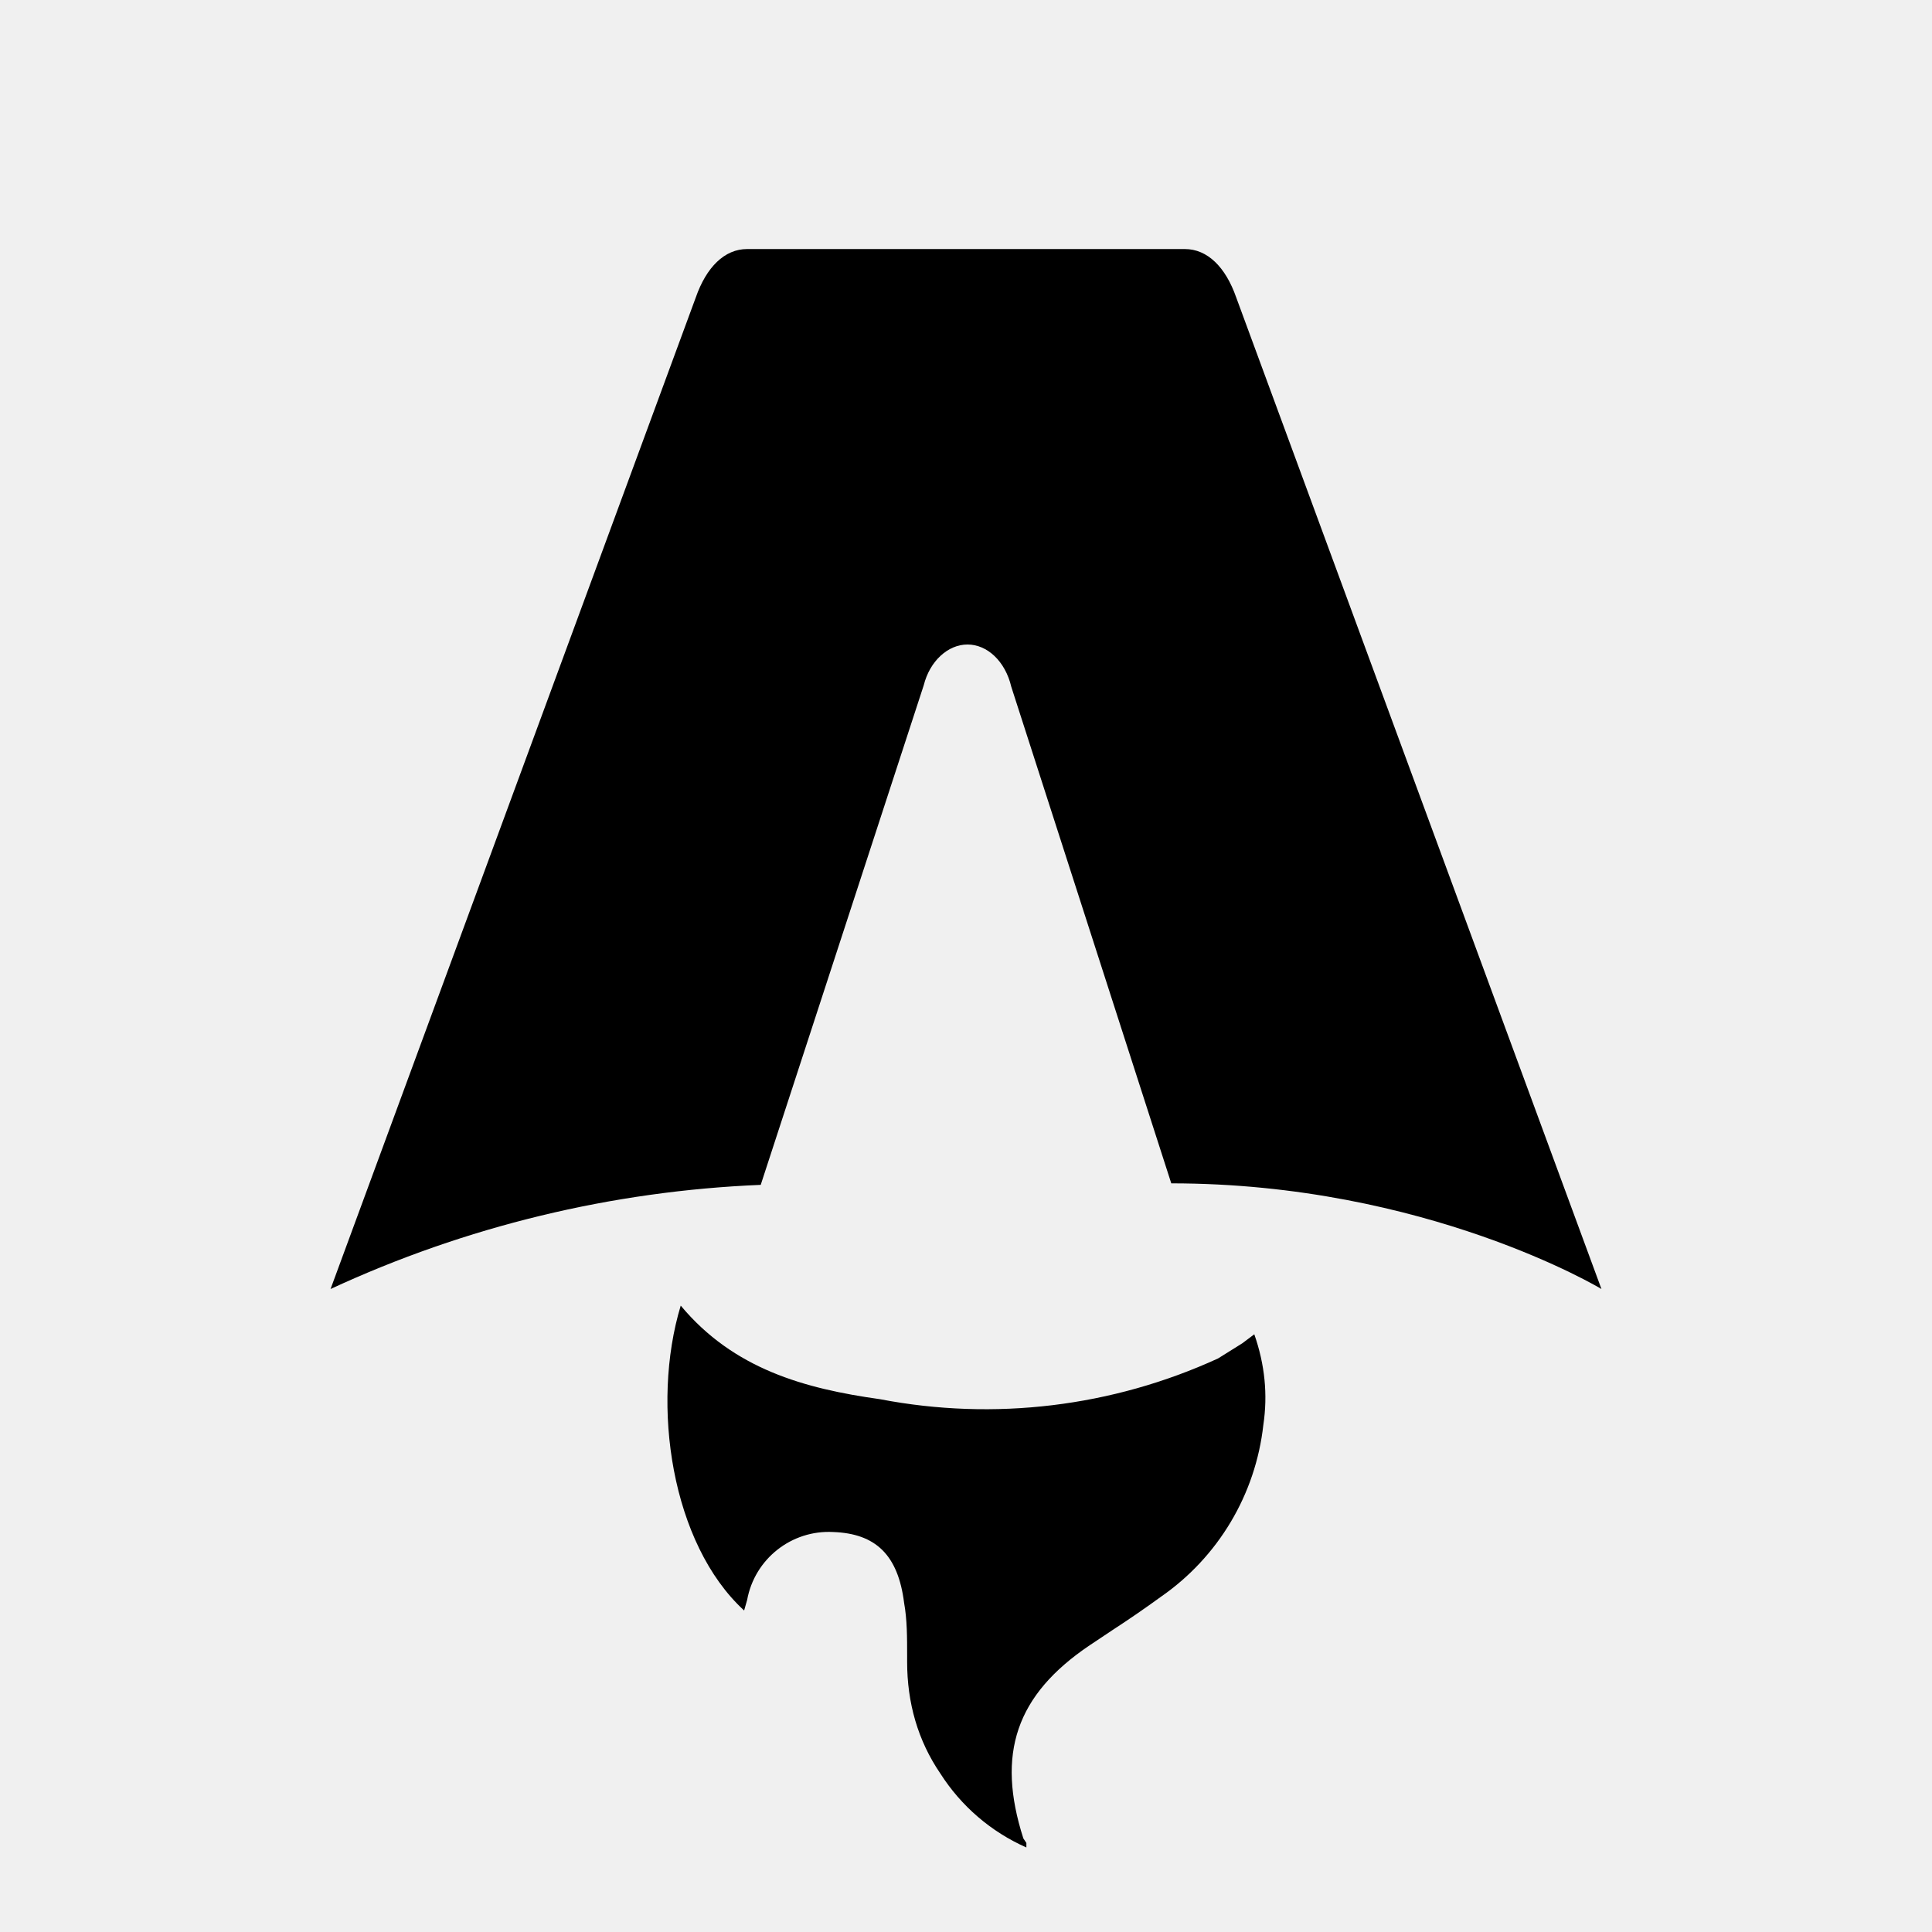
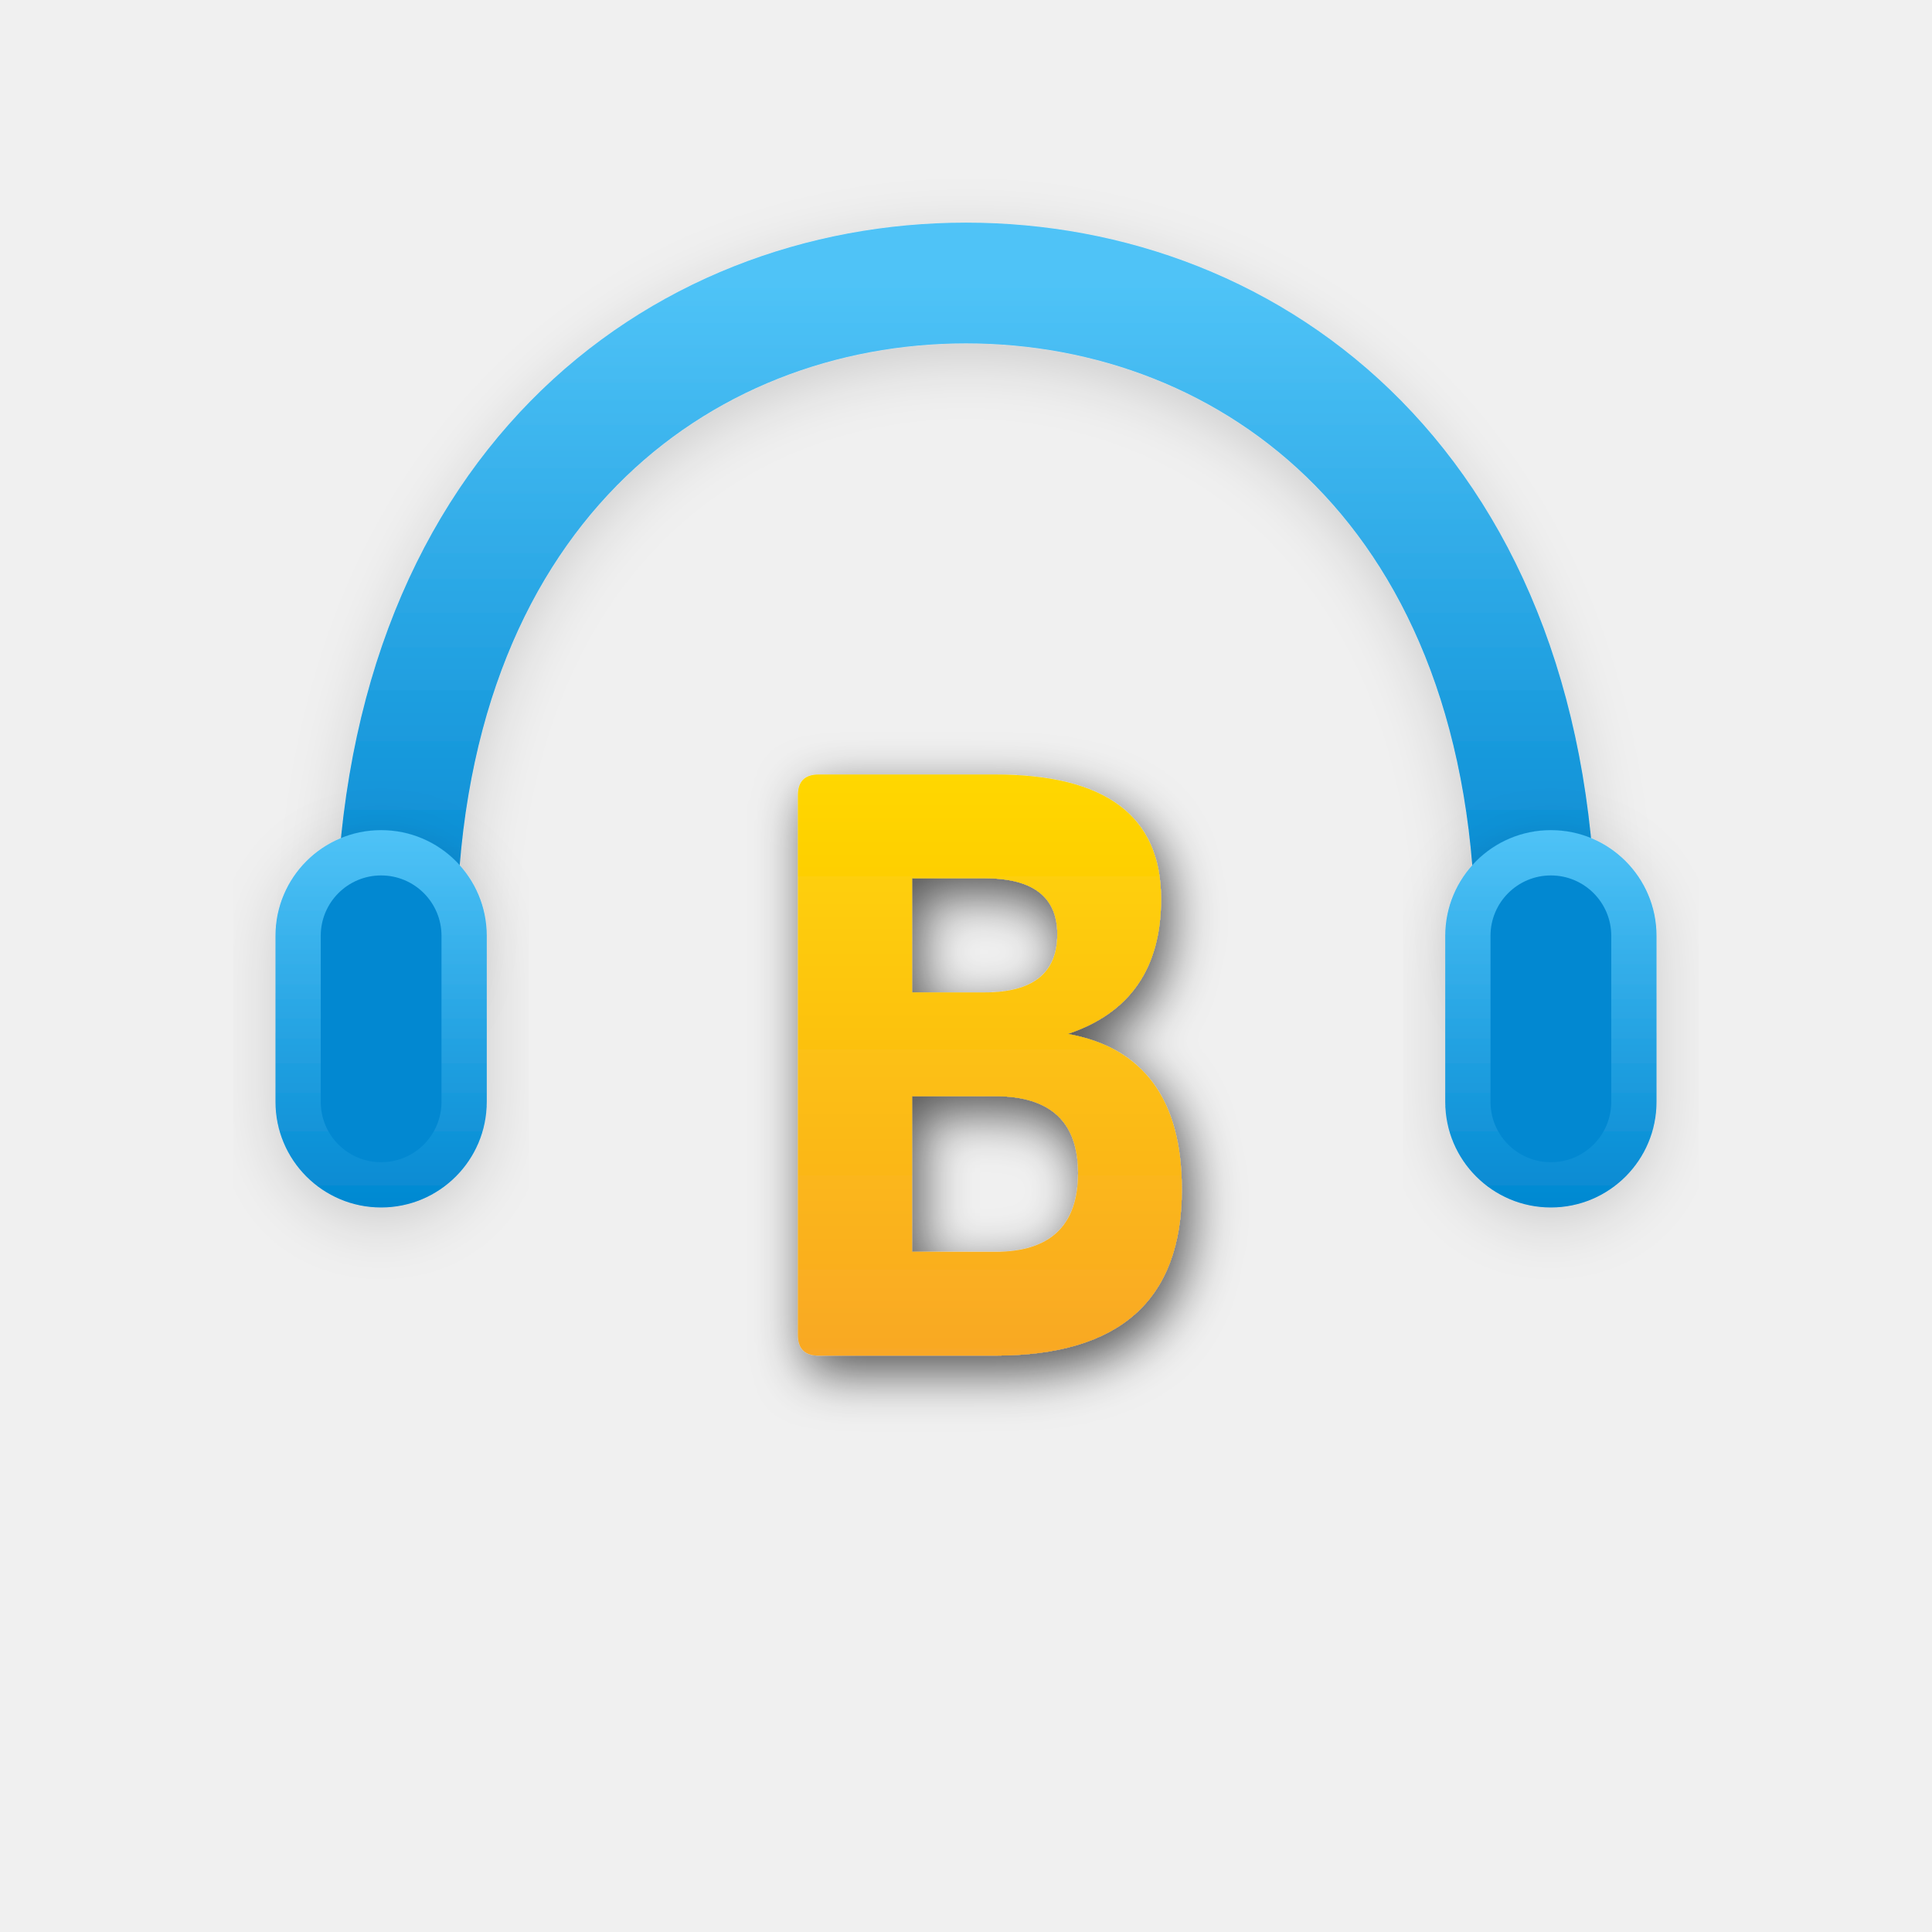
- <svg xmlns="http://www.w3.org/2000/svg" fill="none" viewBox="0 0 128 128">
-   <path d="M50.4 78.5a75.1 75.1 0 0 0-28.5 6.9l24.2-65.7c.7-2 1.9-3.2 3.4-3.2h29c1.5 0 2.7 1.2 3.4 3.2l24.2 65.7s-11.6-7-28.5-7L67 45.5c-.4-1.7-1.6-2.8-2.9-2.8-1.3 0-2.5 1.1-2.9 2.7L50.4 78.5Zm-1.1 28.2Zm-4.2-20.2c-2 6.6-.6 15.8 4.2 20.2a17.5 17.5 0 0 1 .2-.7 5.5 5.5 0 0 1 5.7-4.5c2.8.1 4.3 1.5 4.7 4.7.2 1.1.2 2.3.2 3.5v.4c0 2.7.7 5.2 2.2 7.4a13 13 0 0 0 5.7 4.9v-.3l-.2-.3c-1.8-5.6-.5-9.5 4.4-12.8l1.5-1a73 73 0 0 0 3.2-2.2 16 16 0 0 0 6.8-11.4c.3-2 .1-4-.6-6l-.8.6-1.6 1a37 37 0 0 1-22.4 2.7c-5-.7-9.7-2-13.2-6.2Z" />
-   <style>
-         path { fill: #000; }
-         @media (prefers-color-scheme: dark) {
-             path { fill: #FFF; }
-         }
-     </style>
+ <svg xmlns="http://www.w3.org/2000/svg" viewBox="0 0 512 512">
+   <defs>
+     <linearGradient id="blueGrad" x1="0%" y1="0%" x2="0%" y2="100%">
+       <stop offset="0%" style="stop-color:#4fc3f7" />
+       <stop offset="100%" style="stop-color:#0288d1" />
+     </linearGradient>
+     <linearGradient id="goldGrad" x1="0%" y1="0%" x2="0%" y2="100%">
+       <stop offset="0%" style="stop-color:#ffd700" />
+       <stop offset="100%" style="stop-color:#f9a825" />
+     </linearGradient>
+     <filter id="shadow" x="-20%" y="-20%" width="140%" height="140%">
+       <feDropShadow dx="0" dy="4" stdDeviation="8" flood-color="#000" flood-opacity="0.15" />
+     </filter>
+     <filter id="bShadow" x="-50%" y="-50%" width="200%" height="200%">
+       <feDropShadow dx="4" dy="8" stdDeviation="12" flood-color="#000000" flood-opacity="0.65" />
+     </filter>
+   </defs>
+   <path d="M105 250 C105 130, 180 75, 256 75 C332 75, 407 130, 407 250" fill="none" stroke="url(#blueGrad)" stroke-width="32" stroke-linecap="round" filter="url(#shadow)" />
+   <rect x="73" y="220" width="56" height="100" rx="28" fill="url(#blueGrad)" filter="url(#shadow)" />
+   <rect x="85" y="232" width="32" height="76" rx="16" fill="#0288d1" />
+   <rect x="383" y="220" width="56" height="100" rx="28" fill="url(#blueGrad)" filter="url(#shadow)" />
+   <rect x="395" y="232" width="32" height="76" rx="16" fill="#0288d1" />
+   <g filter="url(#bShadow)" transform="translate(256, 285) scale(0.55) translate(-256, -285)">
+     <path d="M175 150               Q175 140, 185 140 L270 140               Q350 140, 350 200 Q350 250, 305 265              Q360 275, 360 340 Q360 420, 270 420 L185 420               Q175 420, 175 410 Z              M230 190 L230 245 L265 245 Q300 245, 300 217 Q300 190, 265 190 Z              M230 295 L230 370 L270 370 Q310 370, 310 332 Q310 295, 270 295 Z" fill="url(#goldGrad)" />
+   </g>
</svg>
